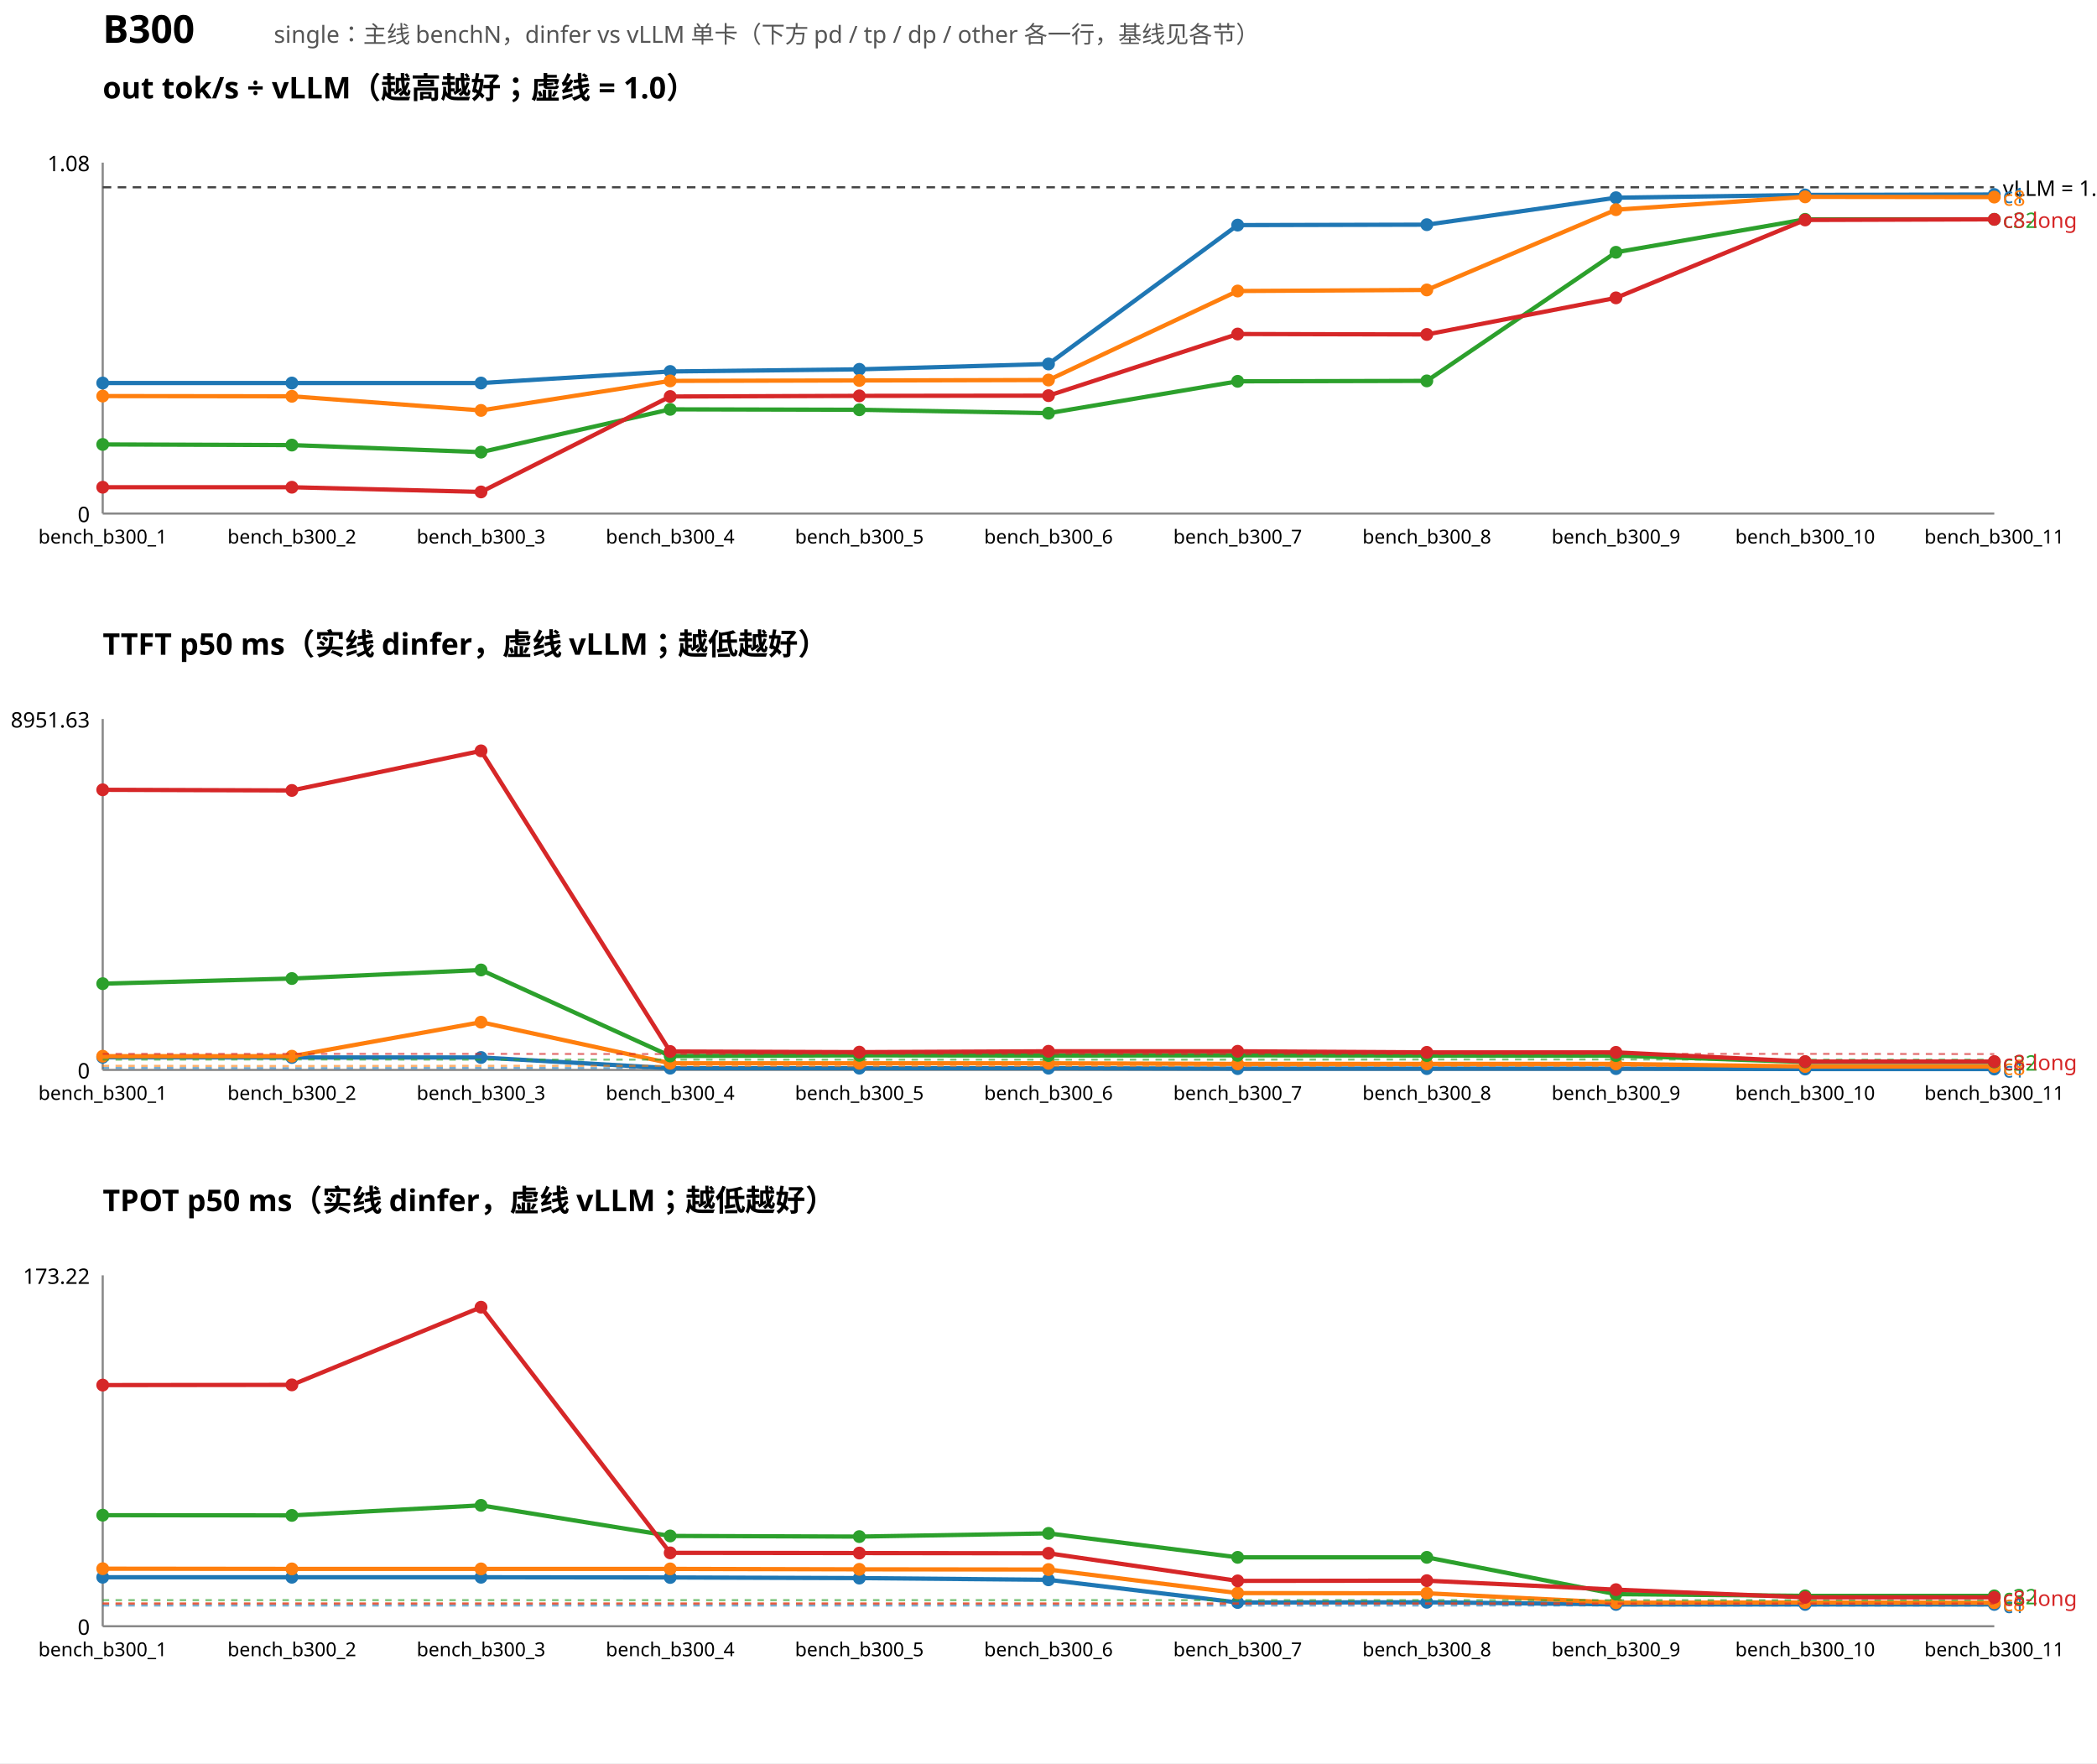
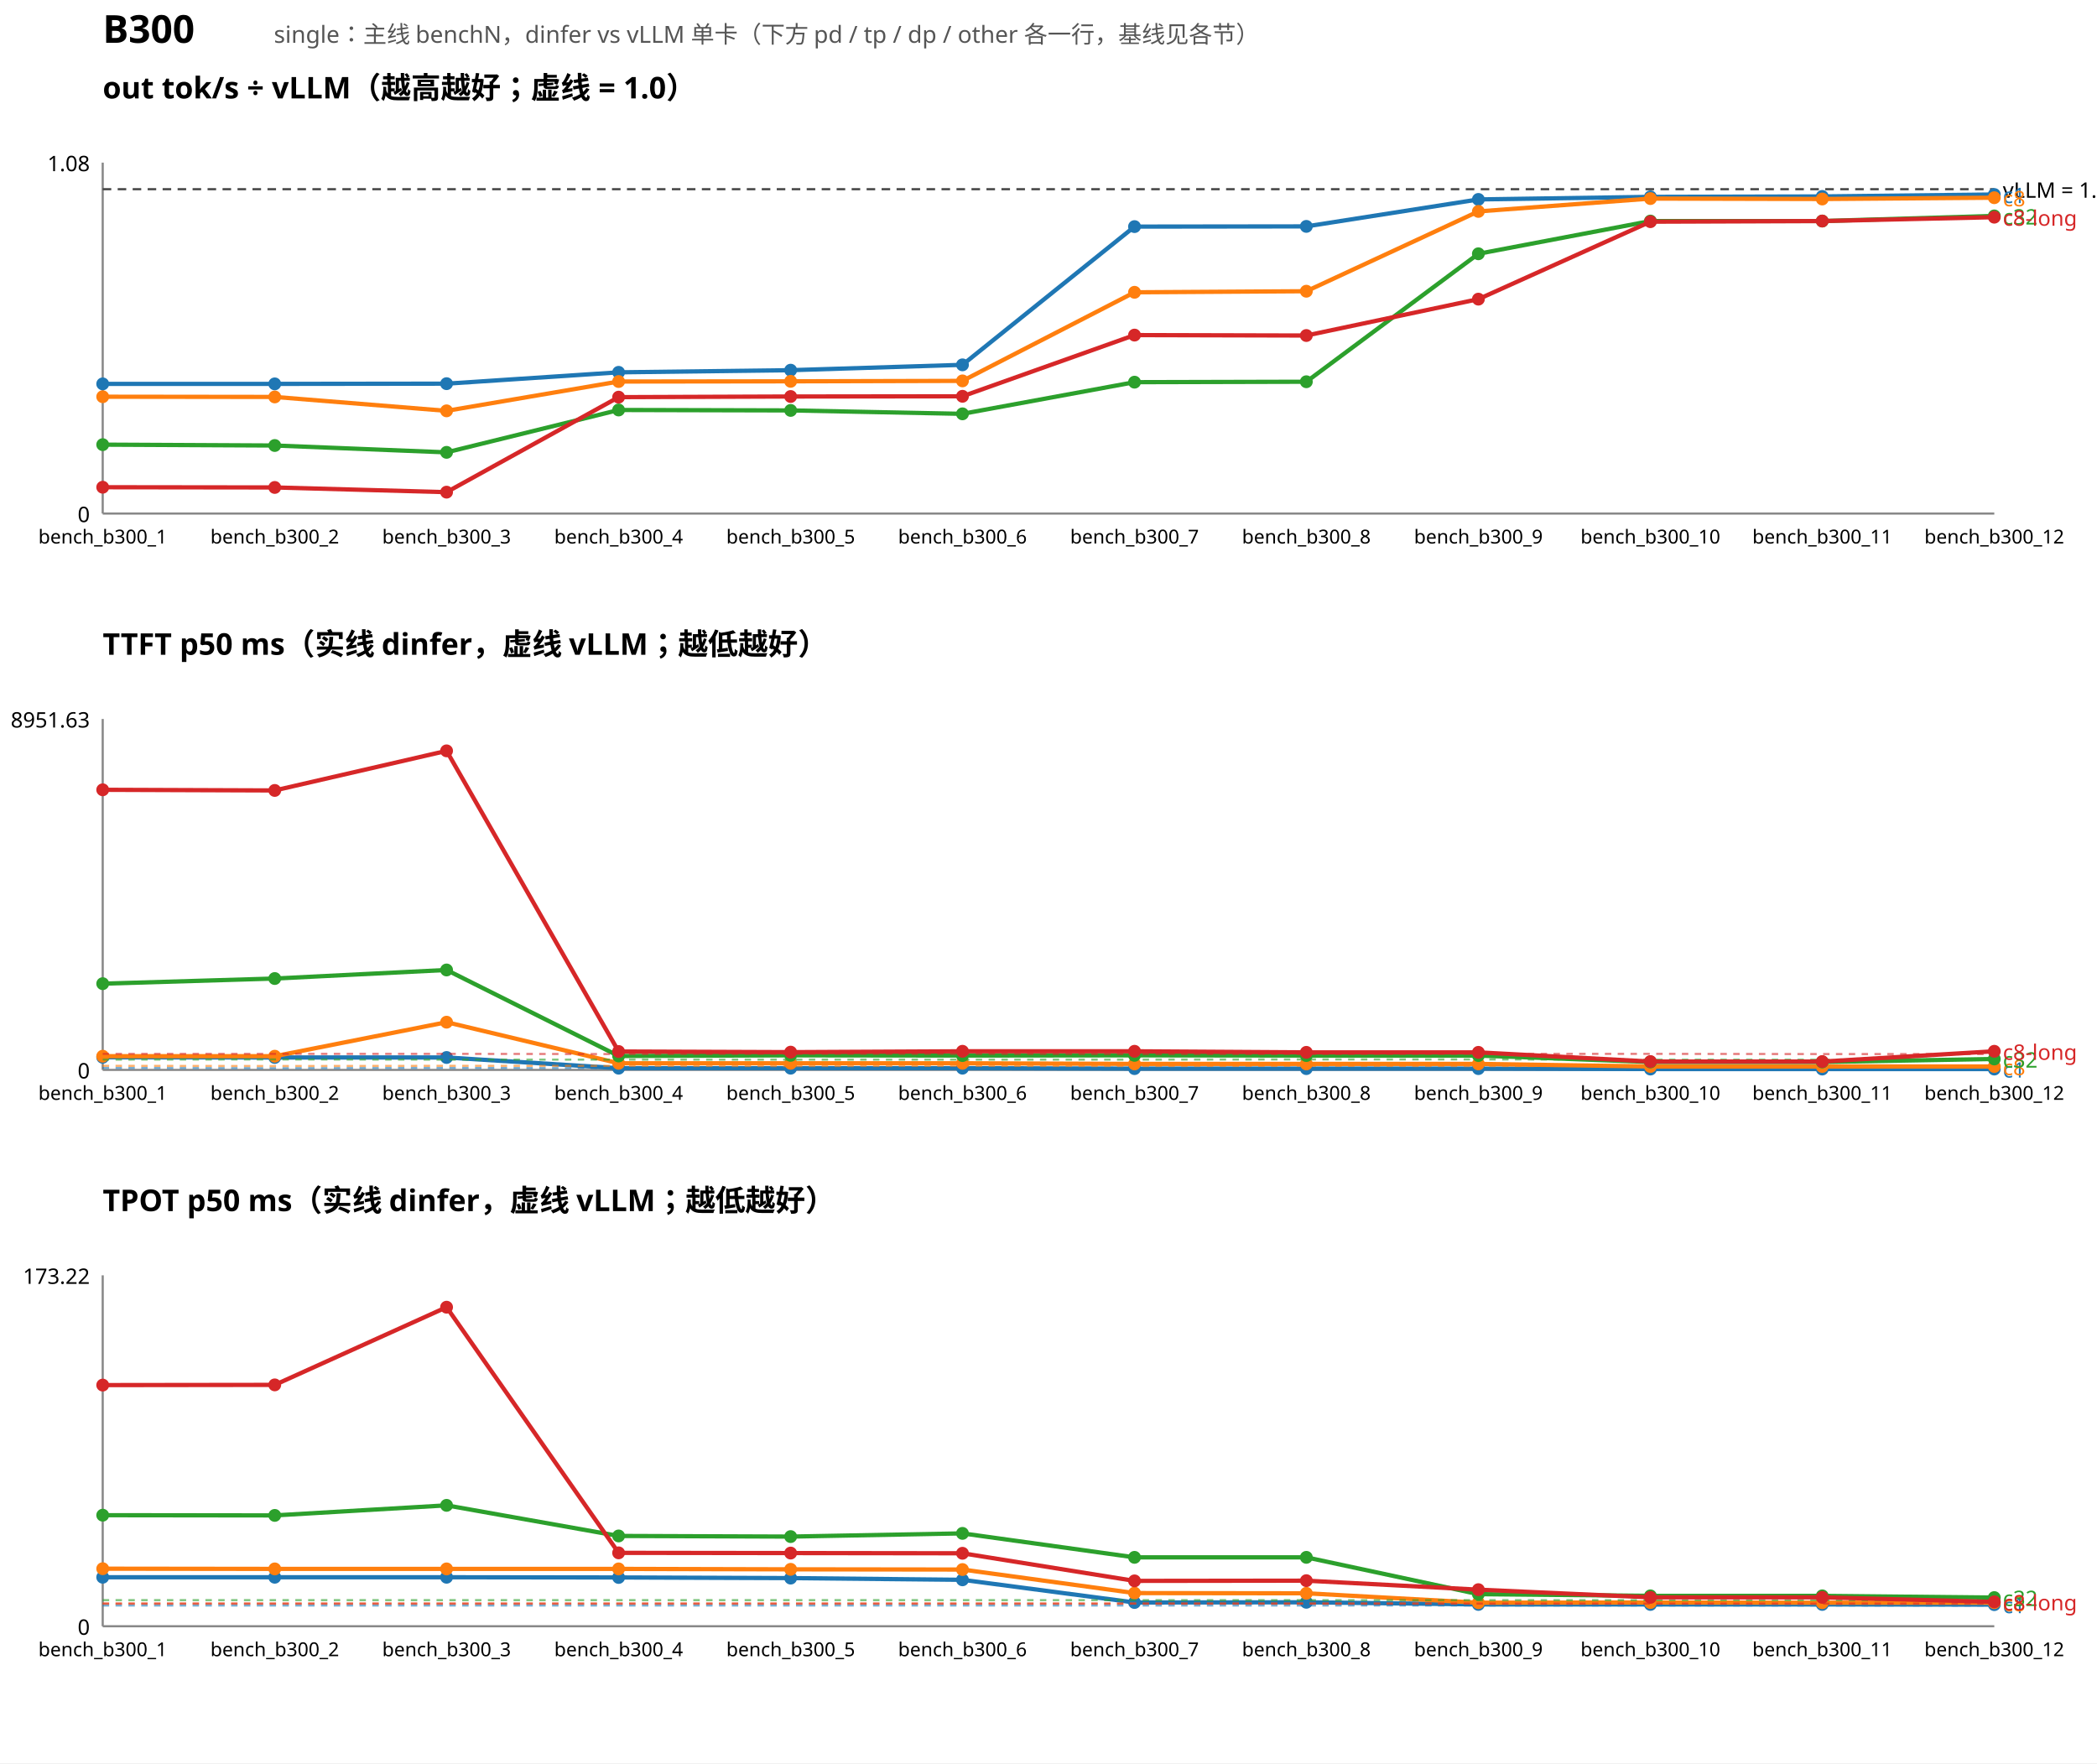
<svg xmlns="http://www.w3.org/2000/svg" width="980" height="824" font-family="sans-serif">
  <rect width="980" height="824" fill="white" />
  <text x="48" y="20" font-size="18" font-weight="bold">B300</text>
  <text x="128" y="20" font-size="11" fill="#555">single：主线 benchN，dinfer vs vLLM 单卡（下方 pd / tp / dp / other 各一行，基线见各节）</text>
  <text x="48" y="46" font-size="14" font-weight="bold">out tok/s ÷ vLLM（越高越好；虚线 = 1.0）</text>
  <line x1="48" y1="240.0" x2="932" y2="240.0" stroke="#888" />
  <line x1="48" y1="76" x2="48" y2="240.0" stroke="#888" />
  <text x="42" y="80" font-size="10" text-anchor="end">1.08</text>
  <text x="42" y="244.0" font-size="10" text-anchor="end">0</text>
-   <line x1="48" y1="87.529" x2="932" y2="87.529" stroke="#444" stroke-dasharray="4 3" />
-   <text x="936" y="91.529" font-size="10">vLLM = 1.0</text>
-   <polyline points="48.0,179.0 136.4,179.0 224.8,179.0 313.2,173.6 401.6,172.6 490.0,170.1 578.4,105.2 666.8,105.0 755.2,92.4 843.6,91.1 932.0,90.9" fill="none" stroke="#1f77b4" stroke-width="2" />
-   <circle cx="48.0" cy="179.0" r="3" fill="#1f77b4" />
-   <circle cx="136.4" cy="179.0" r="3" fill="#1f77b4" />
-   <circle cx="224.8" cy="179.0" r="3" fill="#1f77b4" />
-   <circle cx="313.2" cy="173.6" r="3" fill="#1f77b4" />
-   <circle cx="401.6" cy="172.6" r="3" fill="#1f77b4" />
-   <circle cx="490.0" cy="170.1" r="3" fill="#1f77b4" />
-   <circle cx="578.4" cy="105.2" r="3" fill="#1f77b4" />
-   <circle cx="666.8" cy="105.0" r="3" fill="#1f77b4" />
-   <circle cx="755.2" cy="92.4" r="3" fill="#1f77b4" />
-   <circle cx="843.6" cy="91.1" r="3" fill="#1f77b4" />
+   <line x1="48" y1="88.418" x2="932" y2="88.418" stroke="#444" stroke-dasharray="4 3" />
+   <text x="936" y="92.418" font-size="10">vLLM = 1.0</text>
+   <polyline points="48.0,179.4 128.4,179.4 208.7,179.3 289.1,174.0 369.5,173.0 449.8,170.5 530.2,105.9 610.5,105.8 690.9,93.2 771.3,92.0 851.6,91.8 932.0,90.9" fill="none" stroke="#1f77b4" stroke-width="2" />
+   <circle cx="48.0" cy="179.4" r="3" fill="#1f77b4" />
+   <circle cx="128.4" cy="179.4" r="3" fill="#1f77b4" />
+   <circle cx="208.7" cy="179.3" r="3" fill="#1f77b4" />
+   <circle cx="289.1" cy="174.0" r="3" fill="#1f77b4" />
+   <circle cx="369.5" cy="173.0" r="3" fill="#1f77b4" />
+   <circle cx="449.8" cy="170.5" r="3" fill="#1f77b4" />
+   <circle cx="530.2" cy="105.9" r="3" fill="#1f77b4" />
+   <circle cx="610.5" cy="105.8" r="3" fill="#1f77b4" />
+   <circle cx="690.9" cy="93.2" r="3" fill="#1f77b4" />
+   <circle cx="771.3" cy="92.0" r="3" fill="#1f77b4" />
+   <circle cx="851.6" cy="91.8" r="3" fill="#1f77b4" />
  <circle cx="932.0" cy="90.9" r="3" fill="#1f77b4" />
  <text x="936" y="94.909" font-size="10" fill="#1f77b4">c1</text>
-   <polyline points="48.0,185.1 136.4,185.2 224.8,191.8 313.2,178.0 401.6,177.8 490.0,177.6 578.4,136.0 666.8,135.5 755.2,98.0 843.6,92.0 932.0,92.1" fill="none" stroke="#ff7f0e" stroke-width="2" />
-   <circle cx="48.0" cy="185.1" r="3" fill="#ff7f0e" />
-   <circle cx="136.4" cy="185.2" r="3" fill="#ff7f0e" />
-   <circle cx="224.8" cy="191.8" r="3" fill="#ff7f0e" />
-   <circle cx="313.2" cy="178.0" r="3" fill="#ff7f0e" />
-   <circle cx="401.6" cy="177.8" r="3" fill="#ff7f0e" />
-   <circle cx="490.0" cy="177.6" r="3" fill="#ff7f0e" />
-   <circle cx="578.4" cy="136.0" r="3" fill="#ff7f0e" />
-   <circle cx="666.8" cy="135.5" r="3" fill="#ff7f0e" />
-   <circle cx="755.2" cy="98.0" r="3" fill="#ff7f0e" />
-   <circle cx="843.6" cy="92.0" r="3" fill="#ff7f0e" />
-   <circle cx="932.0" cy="92.1" r="3" fill="#ff7f0e" />
-   <text x="936" y="96.15" font-size="10" fill="#ff7f0e">c8</text>
-   <polyline points="48.0,207.7 136.4,208.0 224.8,211.3 313.2,191.3 401.6,191.5 490.0,193.1 578.4,178.2 666.8,178.0 755.2,117.9 843.6,102.5 932.0,102.5" fill="none" stroke="#2ca02c" stroke-width="2" />
-   <circle cx="48.0" cy="207.7" r="3" fill="#2ca02c" />
-   <circle cx="136.4" cy="208.0" r="3" fill="#2ca02c" />
-   <circle cx="224.8" cy="211.3" r="3" fill="#2ca02c" />
-   <circle cx="313.2" cy="191.3" r="3" fill="#2ca02c" />
-   <circle cx="401.6" cy="191.5" r="3" fill="#2ca02c" />
-   <circle cx="490.0" cy="193.1" r="3" fill="#2ca02c" />
-   <circle cx="578.4" cy="178.2" r="3" fill="#2ca02c" />
-   <circle cx="666.8" cy="178.0" r="3" fill="#2ca02c" />
-   <circle cx="755.2" cy="117.9" r="3" fill="#2ca02c" />
-   <circle cx="843.6" cy="102.5" r="3" fill="#2ca02c" />
-   <circle cx="932.0" cy="102.5" r="3" fill="#2ca02c" />
-   <text x="936" y="106.528" font-size="10" fill="#2ca02c">c32</text>
-   <polyline points="48.0,227.7 136.4,227.7 224.8,229.9 313.2,185.3 401.6,185.0 490.0,184.9 578.4,156.1 666.8,156.3 755.2,139.2 843.6,102.8 932.0,102.5" fill="none" stroke="#d62728" stroke-width="2" />
+   <polyline points="48.0,185.4 128.4,185.5 208.7,192.0 289.1,178.3 369.5,178.2 449.8,178.0 530.2,136.6 610.5,136.1 690.9,98.8 771.3,92.8 851.6,93.0 932.0,92.4" fill="none" stroke="#ff7f0e" stroke-width="2" />
+   <circle cx="48.0" cy="185.4" r="3" fill="#ff7f0e" />
+   <circle cx="128.4" cy="185.5" r="3" fill="#ff7f0e" />
+   <circle cx="208.7" cy="192.0" r="3" fill="#ff7f0e" />
+   <circle cx="289.1" cy="178.3" r="3" fill="#ff7f0e" />
+   <circle cx="369.5" cy="178.2" r="3" fill="#ff7f0e" />
+   <circle cx="449.8" cy="178.0" r="3" fill="#ff7f0e" />
+   <circle cx="530.2" cy="136.6" r="3" fill="#ff7f0e" />
+   <circle cx="610.5" cy="136.1" r="3" fill="#ff7f0e" />
+   <circle cx="690.9" cy="98.8" r="3" fill="#ff7f0e" />
+   <circle cx="771.3" cy="92.8" r="3" fill="#ff7f0e" />
+   <circle cx="851.6" cy="93.0" r="3" fill="#ff7f0e" />
+   <circle cx="932.0" cy="92.4" r="3" fill="#ff7f0e" />
+   <text x="936" y="96.414" font-size="10" fill="#ff7f0e">c8</text>
+   <polyline points="48.0,207.8 128.4,208.2 208.7,211.4 289.1,191.6 369.5,191.8 449.8,193.4 530.2,178.6 610.5,178.4 690.9,118.6 771.3,103.3 851.6,103.3 932.0,100.9" fill="none" stroke="#2ca02c" stroke-width="2" />
+   <circle cx="48.0" cy="207.8" r="3" fill="#2ca02c" />
+   <circle cx="128.4" cy="208.2" r="3" fill="#2ca02c" />
+   <circle cx="208.7" cy="211.4" r="3" fill="#2ca02c" />
+   <circle cx="289.1" cy="191.6" r="3" fill="#2ca02c" />
+   <circle cx="369.5" cy="191.8" r="3" fill="#2ca02c" />
+   <circle cx="449.8" cy="193.4" r="3" fill="#2ca02c" />
+   <circle cx="530.2" cy="178.6" r="3" fill="#2ca02c" />
+   <circle cx="610.5" cy="178.4" r="3" fill="#2ca02c" />
+   <circle cx="690.9" cy="118.6" r="3" fill="#2ca02c" />
+   <circle cx="771.3" cy="103.3" r="3" fill="#2ca02c" />
+   <circle cx="851.6" cy="103.3" r="3" fill="#2ca02c" />
+   <circle cx="932.0" cy="100.9" r="3" fill="#2ca02c" />
+   <text x="936" y="104.928" font-size="10" fill="#2ca02c">c32</text>
+   <polyline points="48.0,227.7 128.4,227.8 208.7,230.0 289.1,185.6 369.5,185.3 449.8,185.2 530.2,156.6 610.5,156.8 690.9,139.8 771.3,103.6 851.6,103.3 932.0,101.5" fill="none" stroke="#d62728" stroke-width="2" />
  <circle cx="48.0" cy="227.7" r="3" fill="#d62728" />
-   <circle cx="136.4" cy="227.7" r="3" fill="#d62728" />
-   <circle cx="224.8" cy="229.9" r="3" fill="#d62728" />
-   <circle cx="313.2" cy="185.3" r="3" fill="#d62728" />
-   <circle cx="401.6" cy="185.0" r="3" fill="#d62728" />
-   <circle cx="490.0" cy="184.9" r="3" fill="#d62728" />
-   <circle cx="578.4" cy="156.1" r="3" fill="#d62728" />
-   <circle cx="666.8" cy="156.3" r="3" fill="#d62728" />
-   <circle cx="755.2" cy="139.2" r="3" fill="#d62728" />
-   <circle cx="843.6" cy="102.8" r="3" fill="#d62728" />
-   <circle cx="932.0" cy="102.5" r="3" fill="#d62728" />
-   <text x="936" y="106.482" font-size="10" fill="#d62728">c8-long</text>
+   <circle cx="128.4" cy="227.8" r="3" fill="#d62728" />
+   <circle cx="208.7" cy="230.0" r="3" fill="#d62728" />
+   <circle cx="289.1" cy="185.6" r="3" fill="#d62728" />
+   <circle cx="369.5" cy="185.3" r="3" fill="#d62728" />
+   <circle cx="449.8" cy="185.2" r="3" fill="#d62728" />
+   <circle cx="530.2" cy="156.6" r="3" fill="#d62728" />
+   <circle cx="610.5" cy="156.8" r="3" fill="#d62728" />
+   <circle cx="690.9" cy="139.8" r="3" fill="#d62728" />
+   <circle cx="771.3" cy="103.6" r="3" fill="#d62728" />
+   <circle cx="851.6" cy="103.3" r="3" fill="#d62728" />
+   <circle cx="932.0" cy="101.5" r="3" fill="#d62728" />
+   <text x="936" y="105.492" font-size="10" fill="#d62728">c8-long</text>
  <text x="48.0" y="254.0" font-size="9" text-anchor="middle">bench_b300_1</text>
-   <text x="136.4" y="254.0" font-size="9" text-anchor="middle">bench_b300_2</text>
-   <text x="224.8" y="254.0" font-size="9" text-anchor="middle">bench_b300_3</text>
-   <text x="313.2" y="254.0" font-size="9" text-anchor="middle">bench_b300_4</text>
-   <text x="401.6" y="254.0" font-size="9" text-anchor="middle">bench_b300_5</text>
-   <text x="490.0" y="254.0" font-size="9" text-anchor="middle">bench_b300_6</text>
-   <text x="578.4" y="254.0" font-size="9" text-anchor="middle">bench_b300_7</text>
-   <text x="666.8" y="254.0" font-size="9" text-anchor="middle">bench_b300_8</text>
-   <text x="755.2" y="254.0" font-size="9" text-anchor="middle">bench_b300_9</text>
-   <text x="843.6" y="254.0" font-size="9" text-anchor="middle">bench_b300_10</text>
-   <text x="932.0" y="254.0" font-size="9" text-anchor="middle">bench_b300_11</text>
+   <text x="128.4" y="254.0" font-size="9" text-anchor="middle">bench_b300_2</text>
+   <text x="208.7" y="254.0" font-size="9" text-anchor="middle">bench_b300_3</text>
+   <text x="289.1" y="254.0" font-size="9" text-anchor="middle">bench_b300_4</text>
+   <text x="369.5" y="254.0" font-size="9" text-anchor="middle">bench_b300_5</text>
+   <text x="449.8" y="254.0" font-size="9" text-anchor="middle">bench_b300_6</text>
+   <text x="530.2" y="254.0" font-size="9" text-anchor="middle">bench_b300_7</text>
+   <text x="610.5" y="254.0" font-size="9" text-anchor="middle">bench_b300_8</text>
+   <text x="690.9" y="254.0" font-size="9" text-anchor="middle">bench_b300_9</text>
+   <text x="771.3" y="254.0" font-size="9" text-anchor="middle">bench_b300_10</text>
+   <text x="851.6" y="254.0" font-size="9" text-anchor="middle">bench_b300_11</text>
+   <text x="932.0" y="254.0" font-size="9" text-anchor="middle">bench_b300_12</text>
  <text x="48" y="306" font-size="14" font-weight="bold">TTFT p50 ms（实线 dinfer，虚线 vLLM；越低越好）</text>
  <line x1="48" y1="500.0" x2="932" y2="500.0" stroke="#888" />
  <line x1="48" y1="336" x2="48" y2="500.0" stroke="#888" />
  <text x="42" y="340" font-size="10" text-anchor="end">8951.63</text>
  <text x="42" y="504.0" font-size="10" text-anchor="end">0</text>
-   <polyline points="48.0,494.1 136.4,494.2 224.8,494.2 313.2,499.2 401.6,499.2 490.0,499.2 578.4,499.4 666.8,499.4 755.2,499.4 843.6,499.6 932.0,499.6" fill="none" stroke="#1f77b4" stroke-width="2" />
+   <polyline points="48.0,494.1 128.4,494.2 208.7,494.2 289.1,499.2 369.5,499.2 449.8,499.2 530.2,499.4 610.5,499.4 690.9,499.4 771.3,499.6 851.6,499.6 932.0,499.6" fill="none" stroke="#1f77b4" stroke-width="2" />
  <circle cx="48.0" cy="494.1" r="3" fill="#1f77b4" />
-   <circle cx="136.4" cy="494.2" r="3" fill="#1f77b4" />
-   <circle cx="224.8" cy="494.2" r="3" fill="#1f77b4" />
-   <circle cx="313.2" cy="499.2" r="3" fill="#1f77b4" />
-   <circle cx="401.6" cy="499.2" r="3" fill="#1f77b4" />
-   <circle cx="490.0" cy="499.2" r="3" fill="#1f77b4" />
-   <circle cx="578.4" cy="499.4" r="3" fill="#1f77b4" />
-   <circle cx="666.8" cy="499.4" r="3" fill="#1f77b4" />
-   <circle cx="755.2" cy="499.4" r="3" fill="#1f77b4" />
-   <circle cx="843.6" cy="499.6" r="3" fill="#1f77b4" />
+   <circle cx="128.4" cy="494.2" r="3" fill="#1f77b4" />
+   <circle cx="208.7" cy="494.2" r="3" fill="#1f77b4" />
+   <circle cx="289.1" cy="499.2" r="3" fill="#1f77b4" />
+   <circle cx="369.5" cy="499.2" r="3" fill="#1f77b4" />
+   <circle cx="449.8" cy="499.2" r="3" fill="#1f77b4" />
+   <circle cx="530.2" cy="499.4" r="3" fill="#1f77b4" />
+   <circle cx="610.5" cy="499.4" r="3" fill="#1f77b4" />
+   <circle cx="690.9" cy="499.4" r="3" fill="#1f77b4" />
+   <circle cx="771.3" cy="499.6" r="3" fill="#1f77b4" />
+   <circle cx="851.6" cy="499.6" r="3" fill="#1f77b4" />
  <circle cx="932.0" cy="499.6" r="3" fill="#1f77b4" />
-   <polyline points="48.0,499.1 136.4,499.2 224.8,499.1 313.2,499.2 401.6,499.2 490.0,499.1 578.4,499.2 666.8,499.1 755.2,499.1 843.6,499.1 932.0,499.1" fill="none" stroke="#1f77b4" stroke-width="1" stroke-dasharray="3 3" opacity="0.6" />
-   <text x="936" y="503.59" font-size="10" fill="#1f77b4">c1</text>
-   <polyline points="48.0,493.6 136.4,493.6 224.8,477.7 313.2,496.9 401.6,496.9 490.0,496.9 578.4,497.2 666.8,497.2 755.2,497.2 843.6,498.4 932.0,498.4" fill="none" stroke="#ff7f0e" stroke-width="2" />
+   <polyline points="48.0,499.1 128.4,499.2 208.7,499.1 289.1,499.2 369.5,499.2 449.8,499.1 530.2,499.2 610.5,499.1 690.9,499.1 771.3,499.1 851.6,499.1 932.0,499.1" fill="none" stroke="#1f77b4" stroke-width="1" stroke-dasharray="3 3" opacity="0.6" />
+   <text x="936" y="503.588" font-size="10" fill="#1f77b4">c1</text>
+   <polyline points="48.0,493.6 128.4,493.6 208.7,477.7 289.1,496.9 369.5,496.9 449.8,496.9 530.2,497.2 610.5,497.2 690.9,497.2 771.3,498.4 851.6,498.4 932.0,498.4" fill="none" stroke="#ff7f0e" stroke-width="2" />
  <circle cx="48.0" cy="493.6" r="3" fill="#ff7f0e" />
-   <circle cx="136.4" cy="493.6" r="3" fill="#ff7f0e" />
-   <circle cx="224.8" cy="477.7" r="3" fill="#ff7f0e" />
-   <circle cx="313.2" cy="496.9" r="3" fill="#ff7f0e" />
-   <circle cx="401.6" cy="496.9" r="3" fill="#ff7f0e" />
-   <circle cx="490.0" cy="496.9" r="3" fill="#ff7f0e" />
-   <circle cx="578.4" cy="497.2" r="3" fill="#ff7f0e" />
-   <circle cx="666.8" cy="497.2" r="3" fill="#ff7f0e" />
-   <circle cx="755.2" cy="497.2" r="3" fill="#ff7f0e" />
-   <circle cx="843.6" cy="498.4" r="3" fill="#ff7f0e" />
+   <circle cx="128.4" cy="493.6" r="3" fill="#ff7f0e" />
+   <circle cx="208.7" cy="477.7" r="3" fill="#ff7f0e" />
+   <circle cx="289.1" cy="496.9" r="3" fill="#ff7f0e" />
+   <circle cx="369.5" cy="496.9" r="3" fill="#ff7f0e" />
+   <circle cx="449.8" cy="496.9" r="3" fill="#ff7f0e" />
+   <circle cx="530.2" cy="497.2" r="3" fill="#ff7f0e" />
+   <circle cx="610.5" cy="497.2" r="3" fill="#ff7f0e" />
+   <circle cx="690.9" cy="497.2" r="3" fill="#ff7f0e" />
+   <circle cx="771.3" cy="498.4" r="3" fill="#ff7f0e" />
+   <circle cx="851.6" cy="498.4" r="3" fill="#ff7f0e" />
  <circle cx="932.0" cy="498.4" r="3" fill="#ff7f0e" />
-   <polyline points="48.0,498.1 136.4,498.2 224.8,498.1 313.2,498.1 401.6,498.2 490.0,498.1 578.4,498.2 666.8,498.1 755.2,498.2 843.6,498.1 932.0,498.2" fill="none" stroke="#ff7f0e" stroke-width="1" stroke-dasharray="3 3" opacity="0.6" />
-   <text x="936" y="502.399" font-size="10" fill="#ff7f0e">c8</text>
-   <polyline points="48.0,459.7 136.4,457.3 224.8,453.3 313.2,493.5 401.6,493.2 490.0,493.3 578.4,493.2 666.8,493.3 755.2,493.3 843.6,496.3 932.0,496.3" fill="none" stroke="#2ca02c" stroke-width="2" />
+   <polyline points="48.0,498.1 128.4,498.2 208.7,498.1 289.1,498.1 369.5,498.2 449.8,498.1 530.2,498.2 610.5,498.1 690.9,498.2 771.3,498.1 851.6,498.2 932.0,498.2" fill="none" stroke="#ff7f0e" stroke-width="1" stroke-dasharray="3 3" opacity="0.6" />
+   <text x="936" y="502.448" font-size="10" fill="#ff7f0e">c8</text>
+   <polyline points="48.0,459.7 128.4,457.3 208.7,453.3 289.1,493.5 369.5,493.2 449.8,493.3 530.2,493.2 610.5,493.3 690.9,493.3 771.3,496.3 851.6,496.3 932.0,494.9" fill="none" stroke="#2ca02c" stroke-width="2" />
  <circle cx="48.0" cy="459.7" r="3" fill="#2ca02c" />
-   <circle cx="136.4" cy="457.3" r="3" fill="#2ca02c" />
-   <circle cx="224.8" cy="453.3" r="3" fill="#2ca02c" />
-   <circle cx="313.2" cy="493.5" r="3" fill="#2ca02c" />
-   <circle cx="401.6" cy="493.2" r="3" fill="#2ca02c" />
-   <circle cx="490.0" cy="493.3" r="3" fill="#2ca02c" />
-   <circle cx="578.4" cy="493.2" r="3" fill="#2ca02c" />
-   <circle cx="666.8" cy="493.3" r="3" fill="#2ca02c" />
-   <circle cx="755.2" cy="493.3" r="3" fill="#2ca02c" />
-   <circle cx="843.6" cy="496.3" r="3" fill="#2ca02c" />
-   <circle cx="932.0" cy="496.3" r="3" fill="#2ca02c" />
-   <polyline points="48.0,495.2 136.4,495.1 224.8,495.2 313.2,495.2 401.6,495.2 490.0,495.2 578.4,495.2 666.8,495.1 755.2,495.1 843.6,495.2 932.0,495.2" fill="none" stroke="#2ca02c" stroke-width="1" stroke-dasharray="3 3" opacity="0.6" />
-   <text x="936" y="500.334" font-size="10" fill="#2ca02c">c32</text>
-   <polyline points="48.0,369.1 136.4,369.4 224.8,350.9 313.2,491.4 401.6,491.7 490.0,491.3 578.4,491.3 666.8,491.8 755.2,491.8 843.6,496.1 932.0,496.1" fill="none" stroke="#d62728" stroke-width="2" />
+   <circle cx="128.4" cy="457.3" r="3" fill="#2ca02c" />
+   <circle cx="208.7" cy="453.3" r="3" fill="#2ca02c" />
+   <circle cx="289.1" cy="493.5" r="3" fill="#2ca02c" />
+   <circle cx="369.5" cy="493.2" r="3" fill="#2ca02c" />
+   <circle cx="449.8" cy="493.3" r="3" fill="#2ca02c" />
+   <circle cx="530.2" cy="493.2" r="3" fill="#2ca02c" />
+   <circle cx="610.5" cy="493.3" r="3" fill="#2ca02c" />
+   <circle cx="690.9" cy="493.3" r="3" fill="#2ca02c" />
+   <circle cx="771.3" cy="496.3" r="3" fill="#2ca02c" />
+   <circle cx="851.6" cy="496.3" r="3" fill="#2ca02c" />
+   <circle cx="932.0" cy="494.9" r="3" fill="#2ca02c" />
+   <polyline points="48.0,495.2 128.4,495.1 208.7,495.2 289.1,495.2 369.5,495.2 449.8,495.2 530.2,495.2 610.5,495.1 690.9,495.1 771.3,495.2 851.6,495.2 932.0,495.1" fill="none" stroke="#2ca02c" stroke-width="1" stroke-dasharray="3 3" opacity="0.6" />
+   <text x="936" y="498.937" font-size="10" fill="#2ca02c">c32</text>
+   <polyline points="48.0,369.1 128.4,369.4 208.7,350.9 289.1,491.4 369.5,491.7 449.8,491.3 530.2,491.3 610.5,491.8 690.9,491.8 771.3,496.1 851.6,496.1 932.0,491.3" fill="none" stroke="#d62728" stroke-width="2" />
  <circle cx="48.0" cy="369.1" r="3" fill="#d62728" />
-   <circle cx="136.4" cy="369.4" r="3" fill="#d62728" />
-   <circle cx="224.8" cy="350.9" r="3" fill="#d62728" />
-   <circle cx="313.2" cy="491.4" r="3" fill="#d62728" />
-   <circle cx="401.6" cy="491.7" r="3" fill="#d62728" />
-   <circle cx="490.0" cy="491.3" r="3" fill="#d62728" />
-   <circle cx="578.4" cy="491.3" r="3" fill="#d62728" />
-   <circle cx="666.8" cy="491.8" r="3" fill="#d62728" />
-   <circle cx="755.2" cy="491.8" r="3" fill="#d62728" />
-   <circle cx="843.6" cy="496.1" r="3" fill="#d62728" />
-   <circle cx="932.0" cy="496.1" r="3" fill="#d62728" />
-   <polyline points="48.0,492.5 136.4,492.5 224.8,492.5 313.2,492.6 401.6,492.5 490.0,492.5 578.4,492.6 666.8,492.6 755.2,492.5 843.6,492.5 932.0,492.6" fill="none" stroke="#d62728" stroke-width="1" stroke-dasharray="3 3" opacity="0.6" />
-   <text x="936" y="500.114" font-size="10" fill="#d62728">c8-long</text>
+   <circle cx="128.4" cy="369.4" r="3" fill="#d62728" />
+   <circle cx="208.7" cy="350.9" r="3" fill="#d62728" />
+   <circle cx="289.1" cy="491.4" r="3" fill="#d62728" />
+   <circle cx="369.5" cy="491.7" r="3" fill="#d62728" />
+   <circle cx="449.8" cy="491.3" r="3" fill="#d62728" />
+   <circle cx="530.2" cy="491.3" r="3" fill="#d62728" />
+   <circle cx="610.5" cy="491.8" r="3" fill="#d62728" />
+   <circle cx="690.9" cy="491.8" r="3" fill="#d62728" />
+   <circle cx="771.3" cy="496.1" r="3" fill="#d62728" />
+   <circle cx="851.6" cy="496.1" r="3" fill="#d62728" />
+   <circle cx="932.0" cy="491.3" r="3" fill="#d62728" />
+   <polyline points="48.0,492.5 128.4,492.5 208.7,492.5 289.1,492.6 369.5,492.5 449.8,492.5 530.2,492.6 610.5,492.6 690.9,492.5 771.3,492.5 851.6,492.6 932.0,492.6" fill="none" stroke="#d62728" stroke-width="1" stroke-dasharray="3 3" opacity="0.6" />
+   <text x="936" y="495.299" font-size="10" fill="#d62728">c8-long</text>
  <text x="48.0" y="514.0" font-size="9" text-anchor="middle">bench_b300_1</text>
-   <text x="136.4" y="514.0" font-size="9" text-anchor="middle">bench_b300_2</text>
-   <text x="224.8" y="514.0" font-size="9" text-anchor="middle">bench_b300_3</text>
-   <text x="313.2" y="514.0" font-size="9" text-anchor="middle">bench_b300_4</text>
-   <text x="401.6" y="514.0" font-size="9" text-anchor="middle">bench_b300_5</text>
-   <text x="490.0" y="514.0" font-size="9" text-anchor="middle">bench_b300_6</text>
-   <text x="578.4" y="514.0" font-size="9" text-anchor="middle">bench_b300_7</text>
-   <text x="666.8" y="514.0" font-size="9" text-anchor="middle">bench_b300_8</text>
-   <text x="755.2" y="514.0" font-size="9" text-anchor="middle">bench_b300_9</text>
-   <text x="843.6" y="514.0" font-size="9" text-anchor="middle">bench_b300_10</text>
-   <text x="932.0" y="514.0" font-size="9" text-anchor="middle">bench_b300_11</text>
+   <text x="128.4" y="514.0" font-size="9" text-anchor="middle">bench_b300_2</text>
+   <text x="208.7" y="514.0" font-size="9" text-anchor="middle">bench_b300_3</text>
+   <text x="289.1" y="514.0" font-size="9" text-anchor="middle">bench_b300_4</text>
+   <text x="369.5" y="514.0" font-size="9" text-anchor="middle">bench_b300_5</text>
+   <text x="449.8" y="514.0" font-size="9" text-anchor="middle">bench_b300_6</text>
+   <text x="530.2" y="514.0" font-size="9" text-anchor="middle">bench_b300_7</text>
+   <text x="610.5" y="514.0" font-size="9" text-anchor="middle">bench_b300_8</text>
+   <text x="690.9" y="514.0" font-size="9" text-anchor="middle">bench_b300_9</text>
+   <text x="771.3" y="514.0" font-size="9" text-anchor="middle">bench_b300_10</text>
+   <text x="851.6" y="514.0" font-size="9" text-anchor="middle">bench_b300_11</text>
+   <text x="932.0" y="514.0" font-size="9" text-anchor="middle">bench_b300_12</text>
  <text x="48" y="566" font-size="14" font-weight="bold">TPOT p50 ms（实线 dinfer，虚线 vLLM；越低越好）</text>
  <line x1="48" y1="760.0" x2="932" y2="760.0" stroke="#888" />
  <line x1="48" y1="596" x2="48" y2="760.0" stroke="#888" />
  <text x="42" y="600" font-size="10" text-anchor="end">173.22</text>
  <text x="42" y="764.0" font-size="10" text-anchor="end">0</text>
-   <polyline points="48.0,737.1 136.4,737.1 224.8,737.1 313.2,737.2 401.6,737.5 490.0,738.3 578.4,748.9 666.8,748.8 755.2,749.8 843.6,749.8 932.0,749.8" fill="none" stroke="#1f77b4" stroke-width="2" />
+   <polyline points="48.0,737.1 128.4,737.1 208.7,737.1 289.1,737.2 369.5,737.5 449.8,738.3 530.2,748.9 610.5,748.8 690.9,749.8 771.3,749.8 851.6,749.8 932.0,749.9" fill="none" stroke="#1f77b4" stroke-width="2" />
  <circle cx="48.0" cy="737.1" r="3" fill="#1f77b4" />
-   <circle cx="136.4" cy="737.1" r="3" fill="#1f77b4" />
-   <circle cx="224.8" cy="737.1" r="3" fill="#1f77b4" />
-   <circle cx="313.2" cy="737.2" r="3" fill="#1f77b4" />
-   <circle cx="401.6" cy="737.5" r="3" fill="#1f77b4" />
-   <circle cx="490.0" cy="738.3" r="3" fill="#1f77b4" />
-   <circle cx="578.4" cy="748.9" r="3" fill="#1f77b4" />
-   <circle cx="666.8" cy="748.8" r="3" fill="#1f77b4" />
-   <circle cx="755.2" cy="749.8" r="3" fill="#1f77b4" />
-   <circle cx="843.6" cy="749.8" r="3" fill="#1f77b4" />
-   <circle cx="932.0" cy="749.8" r="3" fill="#1f77b4" />
-   <polyline points="48.0,750.3 136.4,750.3 224.8,750.3 313.2,750.3 401.6,750.3 490.0,750.3 578.4,750.3 666.8,750.3 755.2,750.3 843.6,750.3 932.0,750.3" fill="none" stroke="#1f77b4" stroke-width="1" stroke-dasharray="3 3" opacity="0.6" />
-   <text x="936" y="753.838" font-size="10" fill="#1f77b4">c1</text>
-   <polyline points="48.0,733.1 136.4,733.2 224.8,733.2 313.2,733.2 401.6,733.4 490.0,733.5 578.4,744.5 666.8,744.6 755.2,749.0 843.6,748.9 932.0,749.0" fill="none" stroke="#ff7f0e" stroke-width="2" />
+   <circle cx="128.4" cy="737.1" r="3" fill="#1f77b4" />
+   <circle cx="208.7" cy="737.1" r="3" fill="#1f77b4" />
+   <circle cx="289.1" cy="737.2" r="3" fill="#1f77b4" />
+   <circle cx="369.5" cy="737.5" r="3" fill="#1f77b4" />
+   <circle cx="449.8" cy="738.3" r="3" fill="#1f77b4" />
+   <circle cx="530.2" cy="748.9" r="3" fill="#1f77b4" />
+   <circle cx="610.5" cy="748.8" r="3" fill="#1f77b4" />
+   <circle cx="690.9" cy="749.8" r="3" fill="#1f77b4" />
+   <circle cx="771.3" cy="749.8" r="3" fill="#1f77b4" />
+   <circle cx="851.6" cy="749.8" r="3" fill="#1f77b4" />
+   <circle cx="932.0" cy="749.9" r="3" fill="#1f77b4" />
+   <polyline points="48.0,750.3 128.4,750.3 208.7,750.3 289.1,750.3 369.5,750.3 449.8,750.3 530.2,750.3 610.5,750.3 690.9,750.3 771.3,750.3 851.6,750.3 932.0,750.3" fill="none" stroke="#1f77b4" stroke-width="1" stroke-dasharray="3 3" opacity="0.6" />
+   <text x="936" y="753.896" font-size="10" fill="#1f77b4">c1</text>
+   <polyline points="48.0,733.1 128.4,733.2 208.7,733.2 289.1,733.2 369.5,733.4 449.8,733.5 530.2,744.5 610.5,744.6 690.9,749.0 771.3,748.9 851.6,749.0 932.0,749.0" fill="none" stroke="#ff7f0e" stroke-width="2" />
  <circle cx="48.0" cy="733.1" r="3" fill="#ff7f0e" />
-   <circle cx="136.4" cy="733.2" r="3" fill="#ff7f0e" />
-   <circle cx="224.8" cy="733.2" r="3" fill="#ff7f0e" />
-   <circle cx="313.2" cy="733.2" r="3" fill="#ff7f0e" />
-   <circle cx="401.6" cy="733.4" r="3" fill="#ff7f0e" />
-   <circle cx="490.0" cy="733.5" r="3" fill="#ff7f0e" />
-   <circle cx="578.4" cy="744.5" r="3" fill="#ff7f0e" />
-   <circle cx="666.8" cy="744.6" r="3" fill="#ff7f0e" />
-   <circle cx="755.2" cy="749.0" r="3" fill="#ff7f0e" />
-   <circle cx="843.6" cy="748.9" r="3" fill="#ff7f0e" />
+   <circle cx="128.4" cy="733.2" r="3" fill="#ff7f0e" />
+   <circle cx="208.7" cy="733.2" r="3" fill="#ff7f0e" />
+   <circle cx="289.1" cy="733.2" r="3" fill="#ff7f0e" />
+   <circle cx="369.5" cy="733.4" r="3" fill="#ff7f0e" />
+   <circle cx="449.8" cy="733.5" r="3" fill="#ff7f0e" />
+   <circle cx="530.2" cy="744.5" r="3" fill="#ff7f0e" />
+   <circle cx="610.5" cy="744.6" r="3" fill="#ff7f0e" />
+   <circle cx="690.9" cy="749.0" r="3" fill="#ff7f0e" />
+   <circle cx="771.3" cy="748.9" r="3" fill="#ff7f0e" />
+   <circle cx="851.6" cy="749.0" r="3" fill="#ff7f0e" />
  <circle cx="932.0" cy="749.0" r="3" fill="#ff7f0e" />
-   <polyline points="48.0,749.4 136.4,749.4 224.8,749.4 313.2,749.4 401.6,749.4 490.0,749.4 578.4,749.4 666.8,749.4 755.2,749.4 843.6,749.4 932.0,749.4" fill="none" stroke="#ff7f0e" stroke-width="1" stroke-dasharray="3 3" opacity="0.6" />
-   <text x="936" y="752.958" font-size="10" fill="#ff7f0e">c8</text>
-   <polyline points="48.0,708.1 136.4,708.2 224.8,703.5 313.2,717.8 401.6,718.1 490.0,716.6 578.4,727.8 666.8,727.8 755.2,745.0 843.6,745.8 932.0,745.8" fill="none" stroke="#2ca02c" stroke-width="2" />
+   <polyline points="48.0,749.4 128.4,749.4 208.7,749.4 289.1,749.4 369.5,749.4 449.8,749.4 530.2,749.4 610.5,749.4 690.9,749.4 771.3,749.4 851.6,749.4 932.0,749.4" fill="none" stroke="#ff7f0e" stroke-width="1" stroke-dasharray="3 3" opacity="0.6" />
+   <text x="936" y="752.984" font-size="10" fill="#ff7f0e">c8</text>
+   <polyline points="48.0,708.1 128.4,708.2 208.7,703.5 289.1,717.8 369.5,718.1 449.8,716.6 530.2,727.8 610.5,727.8 690.9,745.0 771.3,745.8 851.6,745.8 932.0,746.6" fill="none" stroke="#2ca02c" stroke-width="2" />
  <circle cx="48.0" cy="708.1" r="3" fill="#2ca02c" />
-   <circle cx="136.4" cy="708.2" r="3" fill="#2ca02c" />
-   <circle cx="224.8" cy="703.5" r="3" fill="#2ca02c" />
-   <circle cx="313.2" cy="717.8" r="3" fill="#2ca02c" />
-   <circle cx="401.6" cy="718.1" r="3" fill="#2ca02c" />
-   <circle cx="490.0" cy="716.6" r="3" fill="#2ca02c" />
-   <circle cx="578.4" cy="727.8" r="3" fill="#2ca02c" />
-   <circle cx="666.8" cy="727.8" r="3" fill="#2ca02c" />
-   <circle cx="755.2" cy="745.0" r="3" fill="#2ca02c" />
-   <circle cx="843.6" cy="745.8" r="3" fill="#2ca02c" />
-   <circle cx="932.0" cy="745.8" r="3" fill="#2ca02c" />
-   <polyline points="48.0,747.8 136.4,747.8 224.8,747.8 313.2,747.8 401.6,747.8 490.0,747.8 578.4,747.8 666.8,747.8 755.2,747.8 843.6,747.8 932.0,747.8" fill="none" stroke="#2ca02c" stroke-width="1" stroke-dasharray="3 3" opacity="0.6" />
-   <text x="936" y="749.769" font-size="10" fill="#2ca02c">c32</text>
-   <polyline points="48.0,647.3 136.4,647.2 224.8,610.9 313.2,725.7 401.6,725.8 490.0,725.9 578.4,738.8 666.8,738.7 755.2,742.9 843.6,746.5 932.0,746.5" fill="none" stroke="#d62728" stroke-width="2" />
+   <circle cx="128.4" cy="708.2" r="3" fill="#2ca02c" />
+   <circle cx="208.7" cy="703.5" r="3" fill="#2ca02c" />
+   <circle cx="289.1" cy="717.8" r="3" fill="#2ca02c" />
+   <circle cx="369.5" cy="718.1" r="3" fill="#2ca02c" />
+   <circle cx="449.8" cy="716.6" r="3" fill="#2ca02c" />
+   <circle cx="530.2" cy="727.8" r="3" fill="#2ca02c" />
+   <circle cx="610.5" cy="727.8" r="3" fill="#2ca02c" />
+   <circle cx="690.9" cy="745.0" r="3" fill="#2ca02c" />
+   <circle cx="771.3" cy="745.8" r="3" fill="#2ca02c" />
+   <circle cx="851.6" cy="745.8" r="3" fill="#2ca02c" />
+   <circle cx="932.0" cy="746.6" r="3" fill="#2ca02c" />
+   <polyline points="48.0,747.8 128.4,747.8 208.7,747.8 289.1,747.8 369.5,747.8 449.8,747.8 530.2,747.8 610.5,747.8 690.9,747.8 771.3,747.8 851.6,747.8 932.0,747.8" fill="none" stroke="#2ca02c" stroke-width="1" stroke-dasharray="3 3" opacity="0.6" />
+   <text x="936" y="750.556" font-size="10" fill="#2ca02c">c32</text>
+   <polyline points="48.0,647.3 128.4,647.2 208.7,610.9 289.1,725.7 369.5,725.8 449.8,725.9 530.2,738.8 610.5,738.7 690.9,742.9 771.3,746.5 851.6,746.5 932.0,748.6" fill="none" stroke="#d62728" stroke-width="2" />
  <circle cx="48.0" cy="647.3" r="3" fill="#d62728" />
-   <circle cx="136.4" cy="647.2" r="3" fill="#d62728" />
-   <circle cx="224.8" cy="610.9" r="3" fill="#d62728" />
-   <circle cx="313.2" cy="725.7" r="3" fill="#d62728" />
-   <circle cx="401.6" cy="725.8" r="3" fill="#d62728" />
-   <circle cx="490.0" cy="725.9" r="3" fill="#d62728" />
-   <circle cx="578.4" cy="738.8" r="3" fill="#d62728" />
-   <circle cx="666.8" cy="738.7" r="3" fill="#d62728" />
-   <circle cx="755.2" cy="742.9" r="3" fill="#d62728" />
-   <circle cx="843.6" cy="746.5" r="3" fill="#d62728" />
-   <circle cx="932.0" cy="746.5" r="3" fill="#d62728" />
-   <polyline points="48.0,749.4 136.4,749.4 224.8,749.4 313.2,749.4 401.6,749.4 490.0,749.4 578.4,749.4 666.8,749.4 755.2,749.4 843.6,749.4 932.0,749.4" fill="none" stroke="#d62728" stroke-width="1" stroke-dasharray="3 3" opacity="0.6" />
-   <text x="936" y="750.503" font-size="10" fill="#d62728">c8-long</text>
+   <circle cx="128.4" cy="647.2" r="3" fill="#d62728" />
+   <circle cx="208.7" cy="610.9" r="3" fill="#d62728" />
+   <circle cx="289.1" cy="725.7" r="3" fill="#d62728" />
+   <circle cx="369.5" cy="725.8" r="3" fill="#d62728" />
+   <circle cx="449.8" cy="725.9" r="3" fill="#d62728" />
+   <circle cx="530.2" cy="738.8" r="3" fill="#d62728" />
+   <circle cx="610.5" cy="738.7" r="3" fill="#d62728" />
+   <circle cx="690.9" cy="742.9" r="3" fill="#d62728" />
+   <circle cx="771.3" cy="746.5" r="3" fill="#d62728" />
+   <circle cx="851.6" cy="746.5" r="3" fill="#d62728" />
+   <circle cx="932.0" cy="748.6" r="3" fill="#d62728" />
+   <polyline points="48.0,749.4 128.4,749.4 208.7,749.4 289.1,749.4 369.5,749.4 449.8,749.4 530.2,749.4 610.5,749.4 690.9,749.4 771.3,749.4 851.6,749.4 932.0,749.4" fill="none" stroke="#d62728" stroke-width="1" stroke-dasharray="3 3" opacity="0.6" />
+   <text x="936" y="752.571" font-size="10" fill="#d62728">c8-long</text>
  <text x="48.0" y="774.0" font-size="9" text-anchor="middle">bench_b300_1</text>
-   <text x="136.4" y="774.0" font-size="9" text-anchor="middle">bench_b300_2</text>
-   <text x="224.8" y="774.0" font-size="9" text-anchor="middle">bench_b300_3</text>
-   <text x="313.2" y="774.0" font-size="9" text-anchor="middle">bench_b300_4</text>
-   <text x="401.6" y="774.0" font-size="9" text-anchor="middle">bench_b300_5</text>
-   <text x="490.0" y="774.0" font-size="9" text-anchor="middle">bench_b300_6</text>
-   <text x="578.4" y="774.0" font-size="9" text-anchor="middle">bench_b300_7</text>
-   <text x="666.8" y="774.0" font-size="9" text-anchor="middle">bench_b300_8</text>
-   <text x="755.2" y="774.0" font-size="9" text-anchor="middle">bench_b300_9</text>
-   <text x="843.6" y="774.0" font-size="9" text-anchor="middle">bench_b300_10</text>
-   <text x="932.0" y="774.0" font-size="9" text-anchor="middle">bench_b300_11</text>
+   <text x="128.4" y="774.0" font-size="9" text-anchor="middle">bench_b300_2</text>
+   <text x="208.7" y="774.0" font-size="9" text-anchor="middle">bench_b300_3</text>
+   <text x="289.1" y="774.0" font-size="9" text-anchor="middle">bench_b300_4</text>
+   <text x="369.5" y="774.0" font-size="9" text-anchor="middle">bench_b300_5</text>
+   <text x="449.8" y="774.0" font-size="9" text-anchor="middle">bench_b300_6</text>
+   <text x="530.2" y="774.0" font-size="9" text-anchor="middle">bench_b300_7</text>
+   <text x="610.5" y="774.0" font-size="9" text-anchor="middle">bench_b300_8</text>
+   <text x="690.9" y="774.0" font-size="9" text-anchor="middle">bench_b300_9</text>
+   <text x="771.3" y="774.0" font-size="9" text-anchor="middle">bench_b300_10</text>
+   <text x="851.6" y="774.0" font-size="9" text-anchor="middle">bench_b300_11</text>
+   <text x="932.0" y="774.0" font-size="9" text-anchor="middle">bench_b300_12</text>
</svg>
